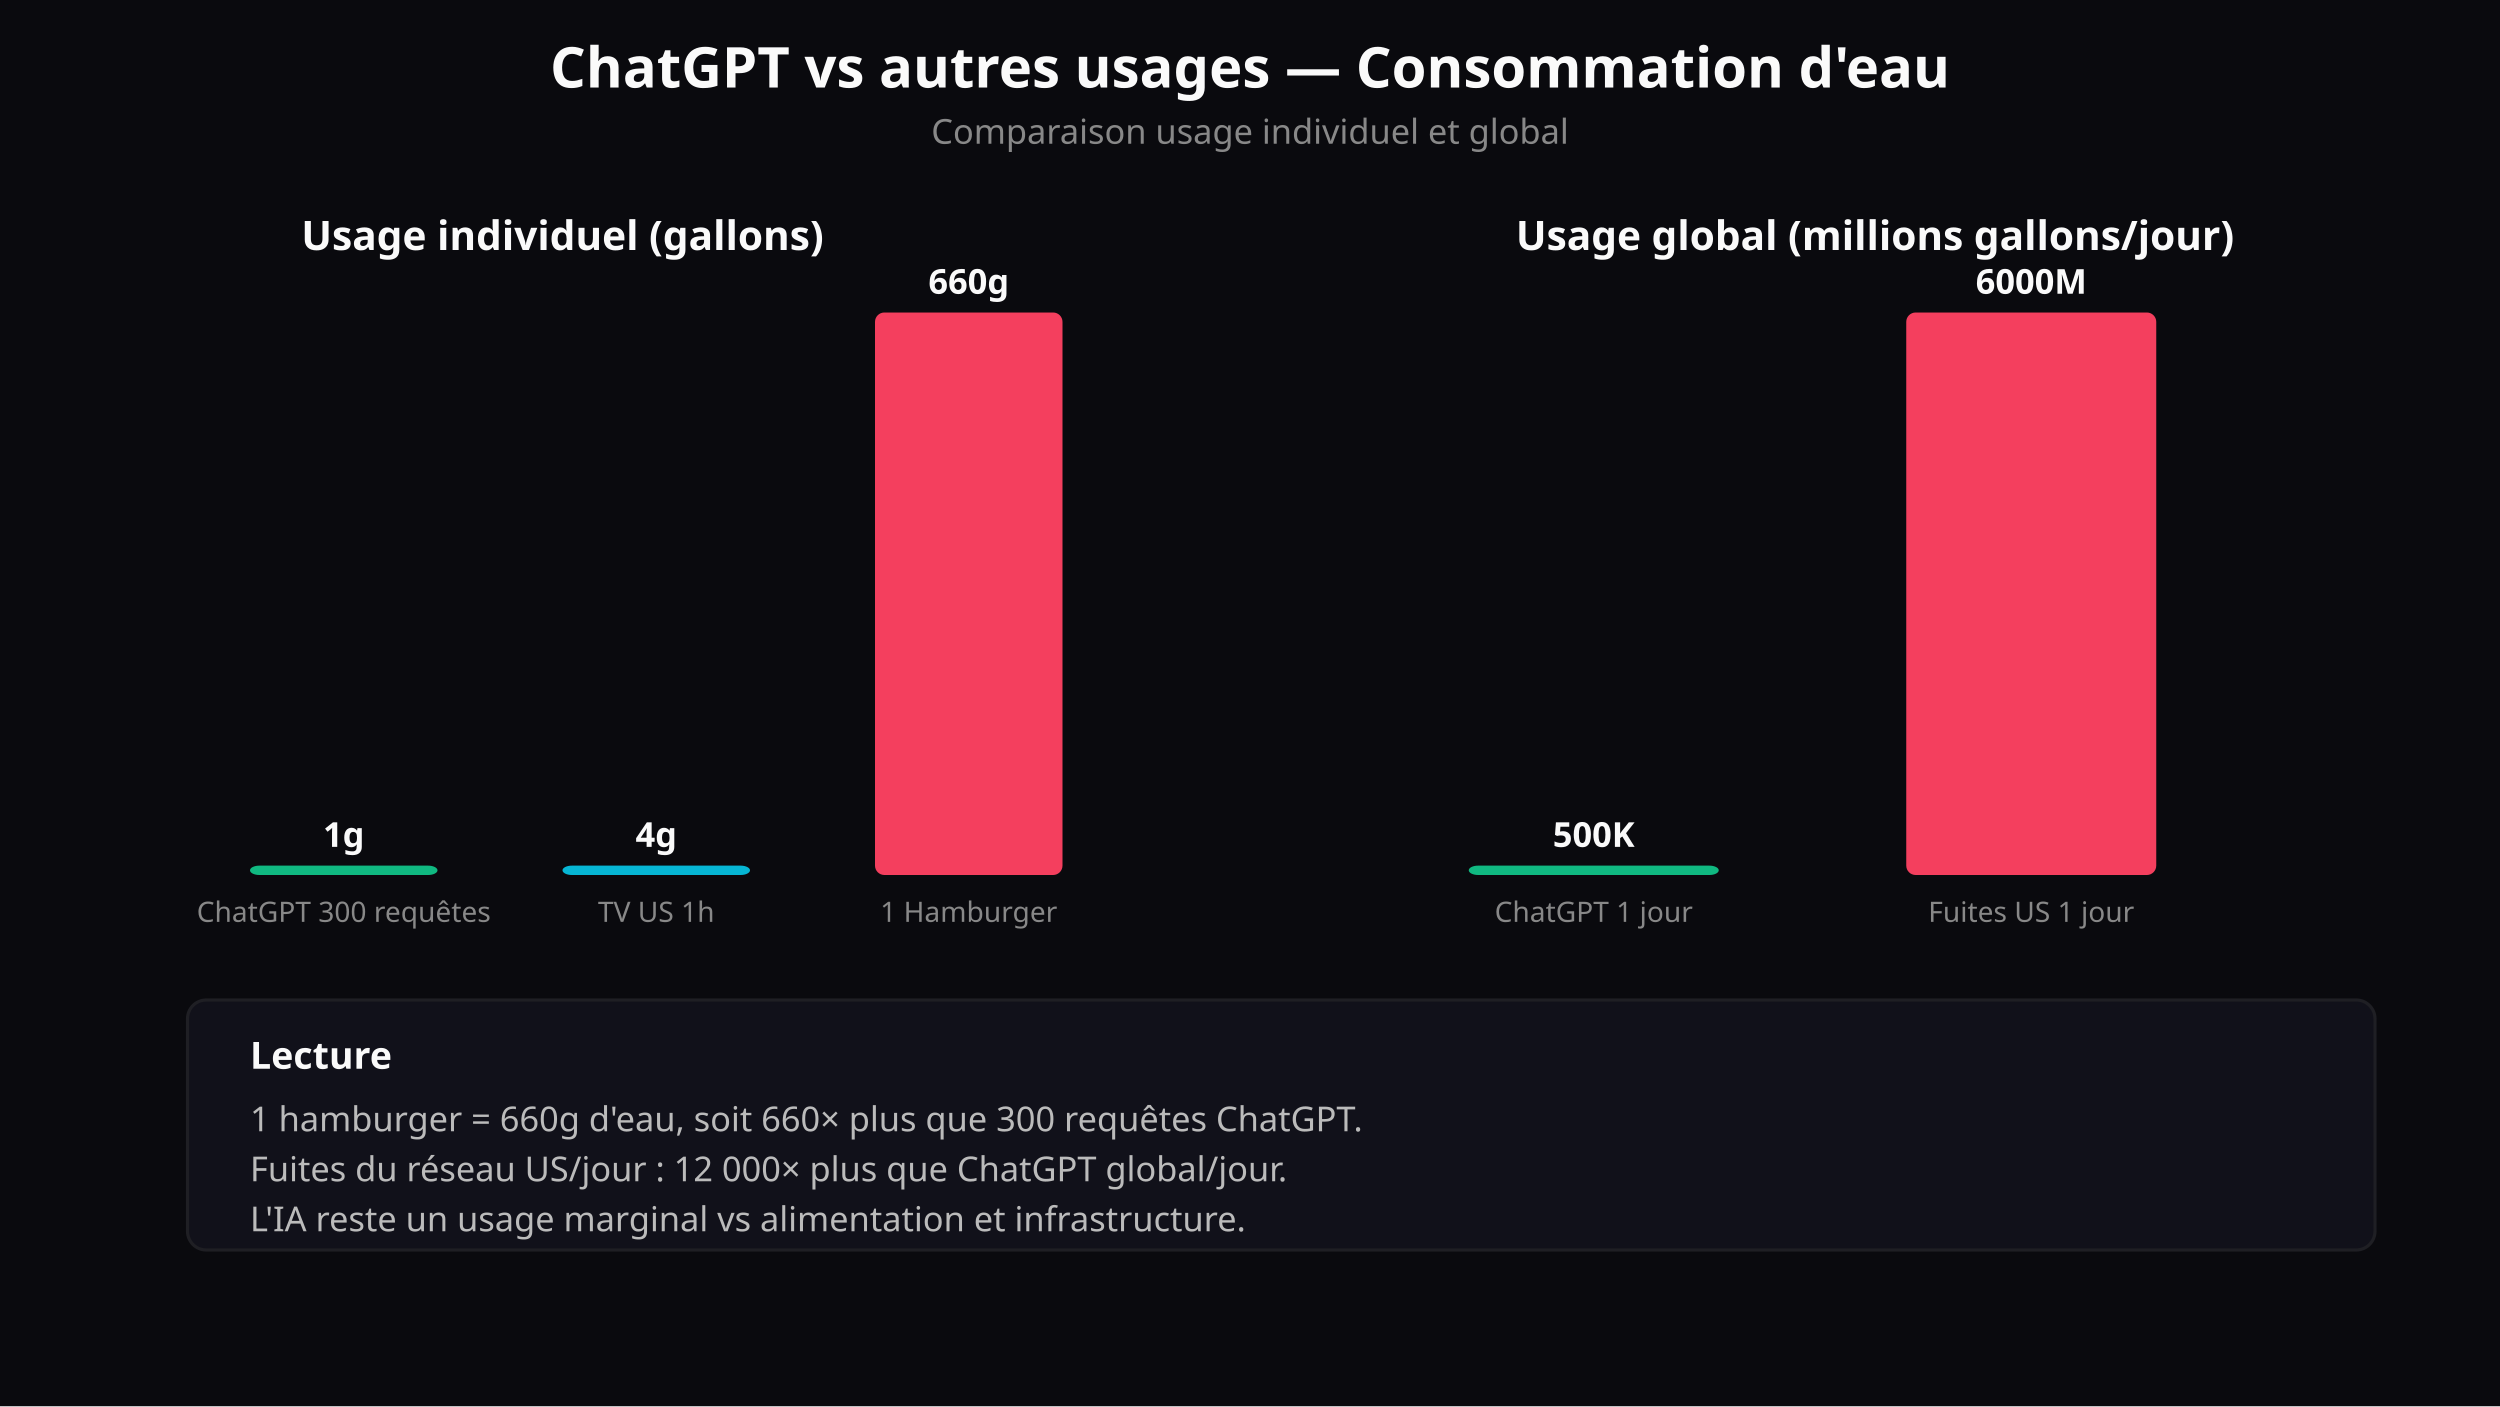
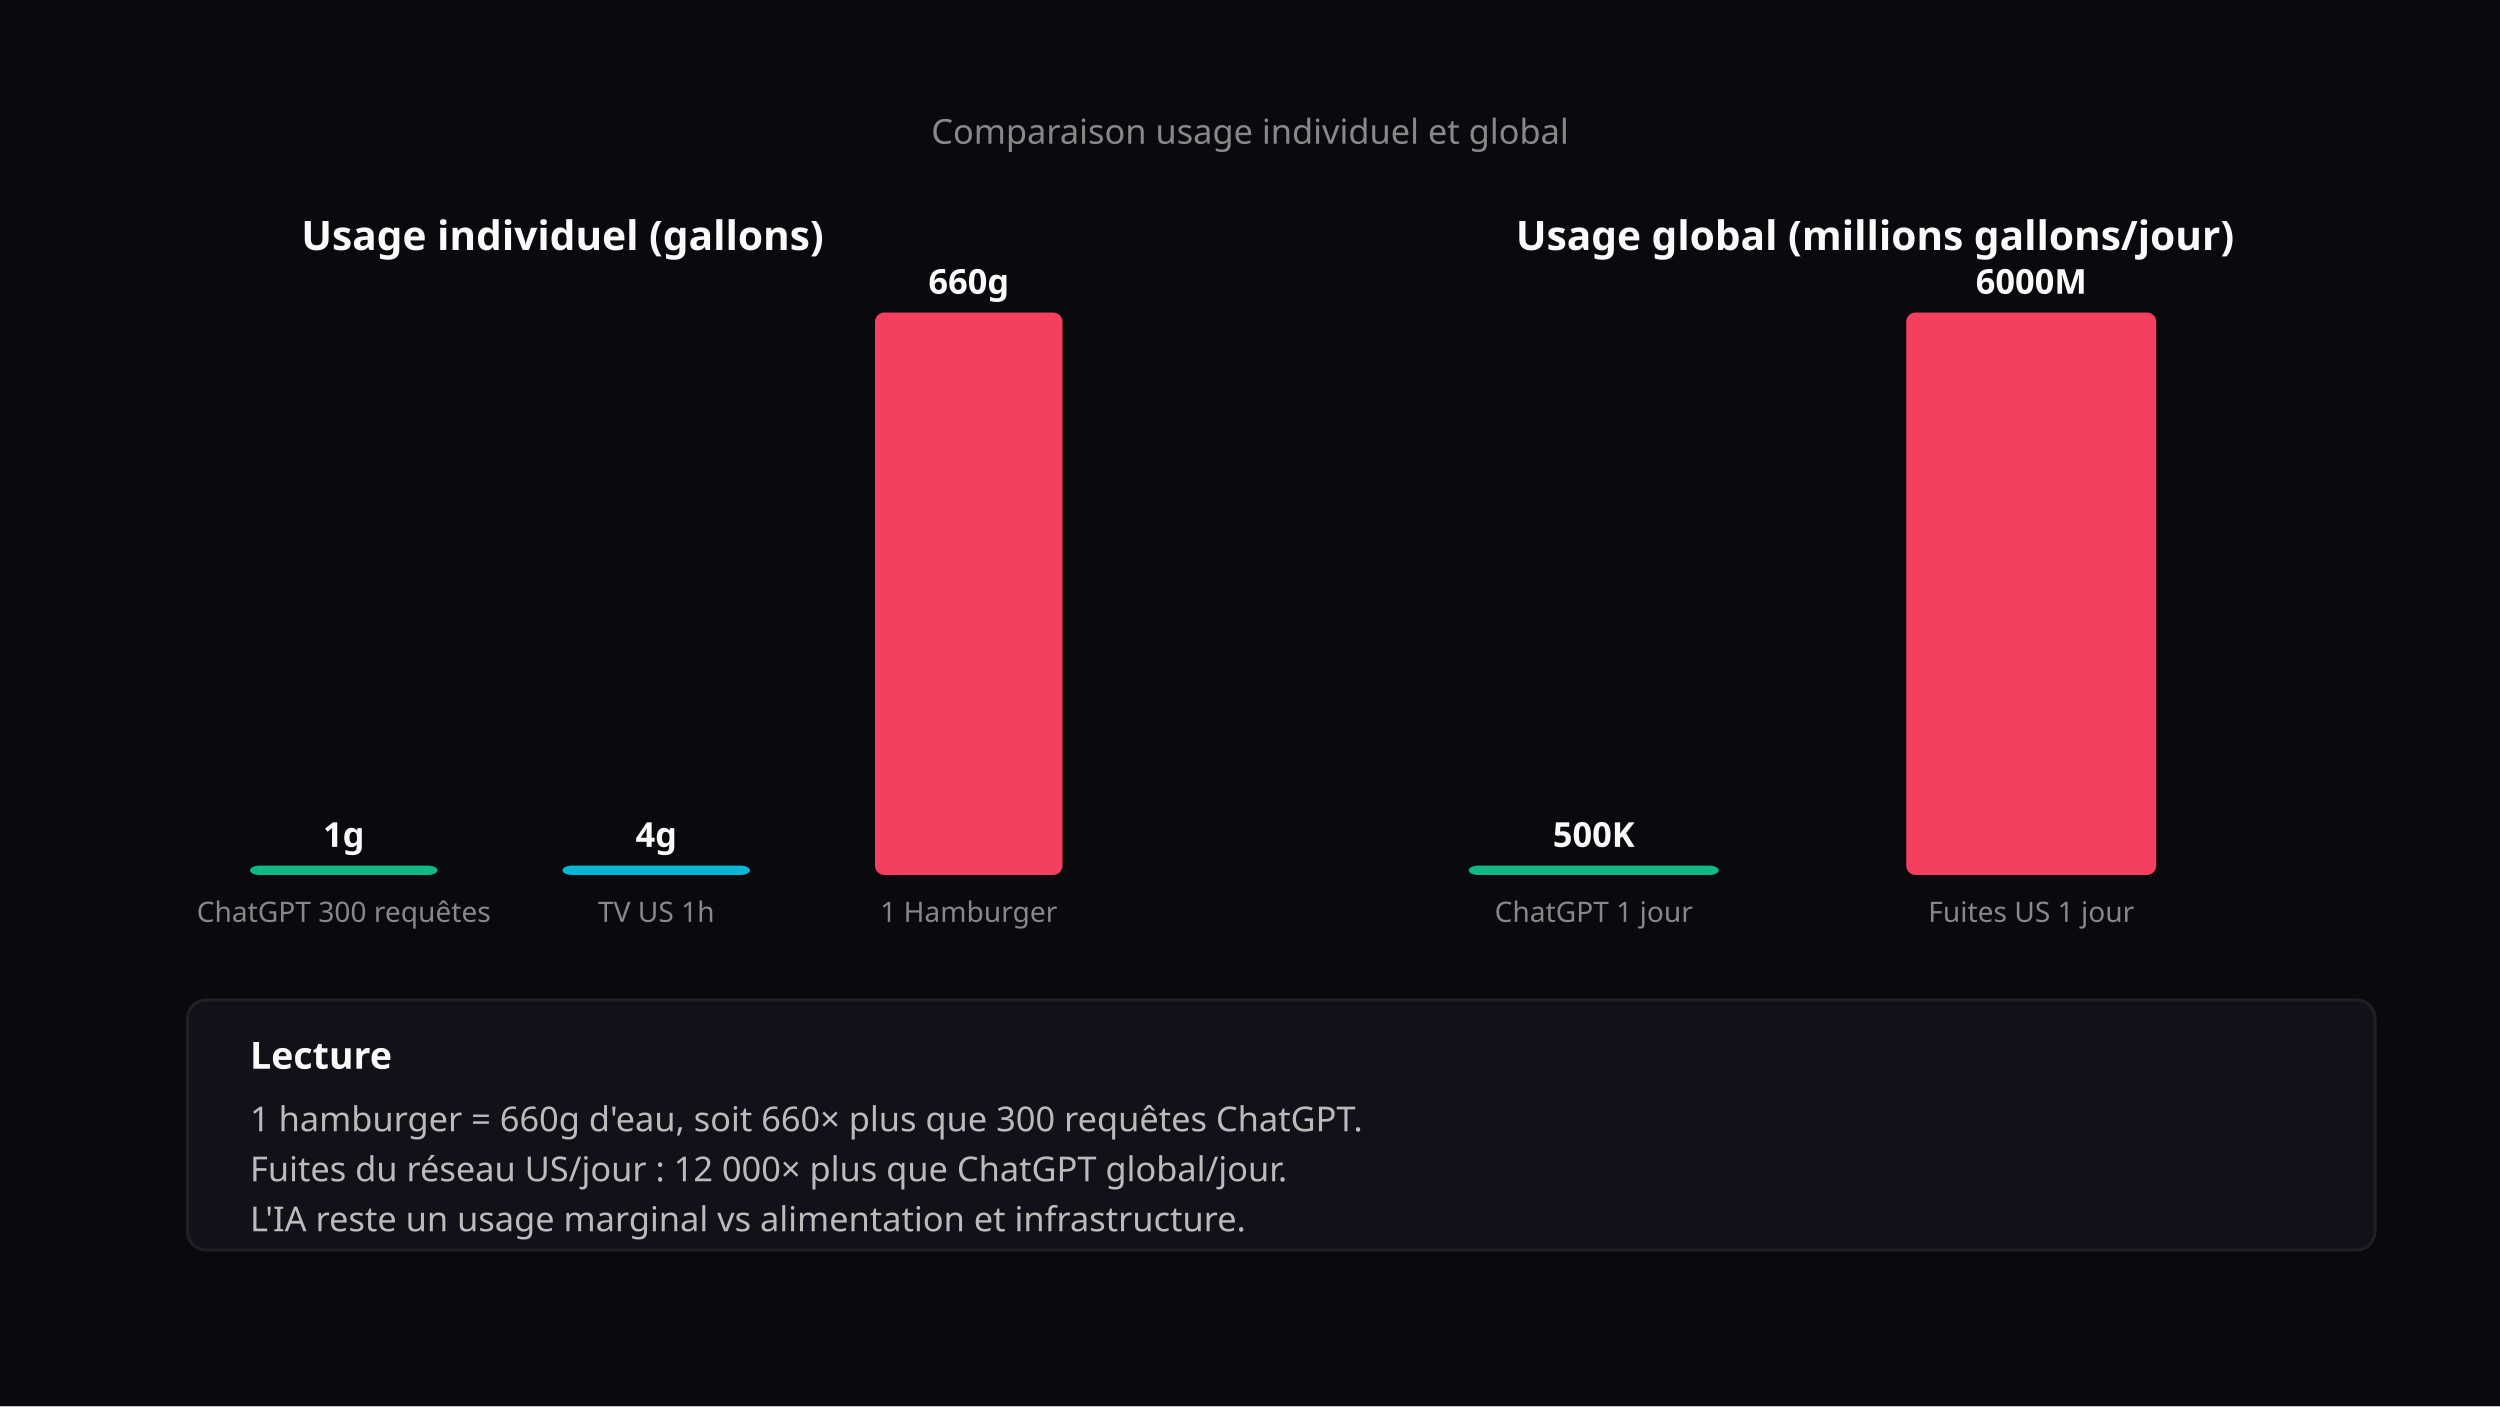
<svg xmlns="http://www.w3.org/2000/svg" viewBox="0 0 800 450" font-family="ui-sans-serif, system-ui">
  <rect width="800" height="450" fill="#0a0a0e" />
-   <text x="400" y="28" text-anchor="middle" fill="#fafafa" font-size="18" font-weight="bold">ChatGPT vs autres usages — Consommation d'eau</text>
  <text x="400" y="46" text-anchor="middle" fill="#888" font-size="11">Comparaison usage individuel et global</text>
  <text x="180" y="80" text-anchor="middle" fill="#fafafa" font-size="13" font-weight="bold">Usage individuel (gallons)</text>
  <rect x="80" y="277.0" width="60" height="3.0" fill="#10b981" rx="3" />
  <text x="110.0" y="271.0" text-anchor="middle" fill="#fafafa" font-size="11" font-weight="600" font-family="ui-monospace">1g</text>
  <text x="110.0" y="295" text-anchor="middle" fill="#888" font-size="9">ChatGPT 300 requêtes</text>
  <rect x="180" y="277.0" width="60" height="3.0" fill="#06b6d4" rx="3" />
  <text x="210.0" y="271.0" text-anchor="middle" fill="#fafafa" font-size="11" font-weight="600" font-family="ui-monospace">4g</text>
  <text x="210.0" y="295" text-anchor="middle" fill="#888" font-size="9">TV US 1h</text>
  <rect x="280" y="100.0" width="60" height="180.0" fill="#f43f5e" rx="3" />
  <text x="310.0" y="94.0" text-anchor="middle" fill="#fafafa" font-size="11" font-weight="600" font-family="ui-monospace">660g</text>
  <text x="310.0" y="295" text-anchor="middle" fill="#888" font-size="9">1 Hamburger</text>
  <text x="600" y="80" text-anchor="middle" fill="#fafafa" font-size="13" font-weight="bold">Usage global (millions gallons/jour)</text>
  <rect x="470" y="277.0" width="80" height="3.0" fill="#10b981" rx="3" />
  <text x="510.0" y="271.0" text-anchor="middle" fill="#fafafa" font-size="11" font-weight="600" font-family="ui-monospace">500K</text>
  <text x="510.0" y="295" text-anchor="middle" fill="#888" font-size="9">ChatGPT 1 jour</text>
  <rect x="610" y="100.0" width="80" height="180.0" fill="#f43f5e" rx="3" />
  <text x="650.0" y="94.0" text-anchor="middle" fill="#fafafa" font-size="11" font-weight="600" font-family="ui-monospace">6000M</text>
  <text x="650.0" y="295" text-anchor="middle" fill="#888" font-size="9">Fuites US 1 jour</text>
  <g transform="translate(0,320)">
    <rect x="60" y="0" width="700" height="80" fill="#11111a" rx="6" stroke="#1f1f24" />
    <text x="80" y="22" fill="#fafafa" font-size="12" font-weight="600">Lecture</text>
    <text x="80" y="42" fill="#bbb" font-size="11">1 hamburger = 660g d'eau, soit 660× plus que 300 requêtes ChatGPT.</text>
    <text x="80" y="58" fill="#bbb" font-size="11">Fuites du réseau US/jour : 12 000× plus que ChatGPT global/jour.</text>
    <text x="80" y="74" fill="#bbb" font-size="11">L'IA reste un usage marginal vs alimentation et infrastructure.</text>
  </g>
</svg>
